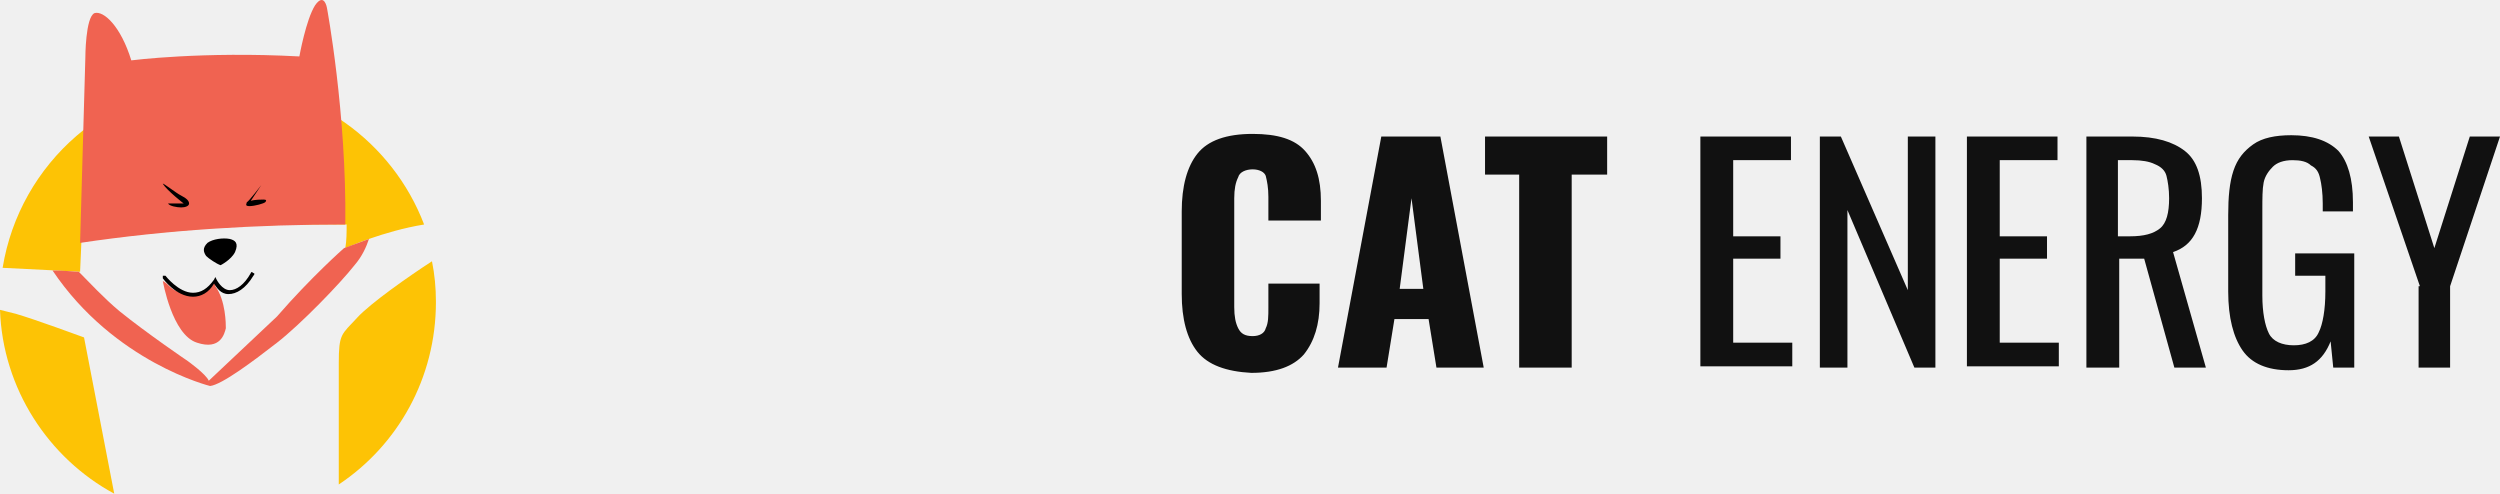
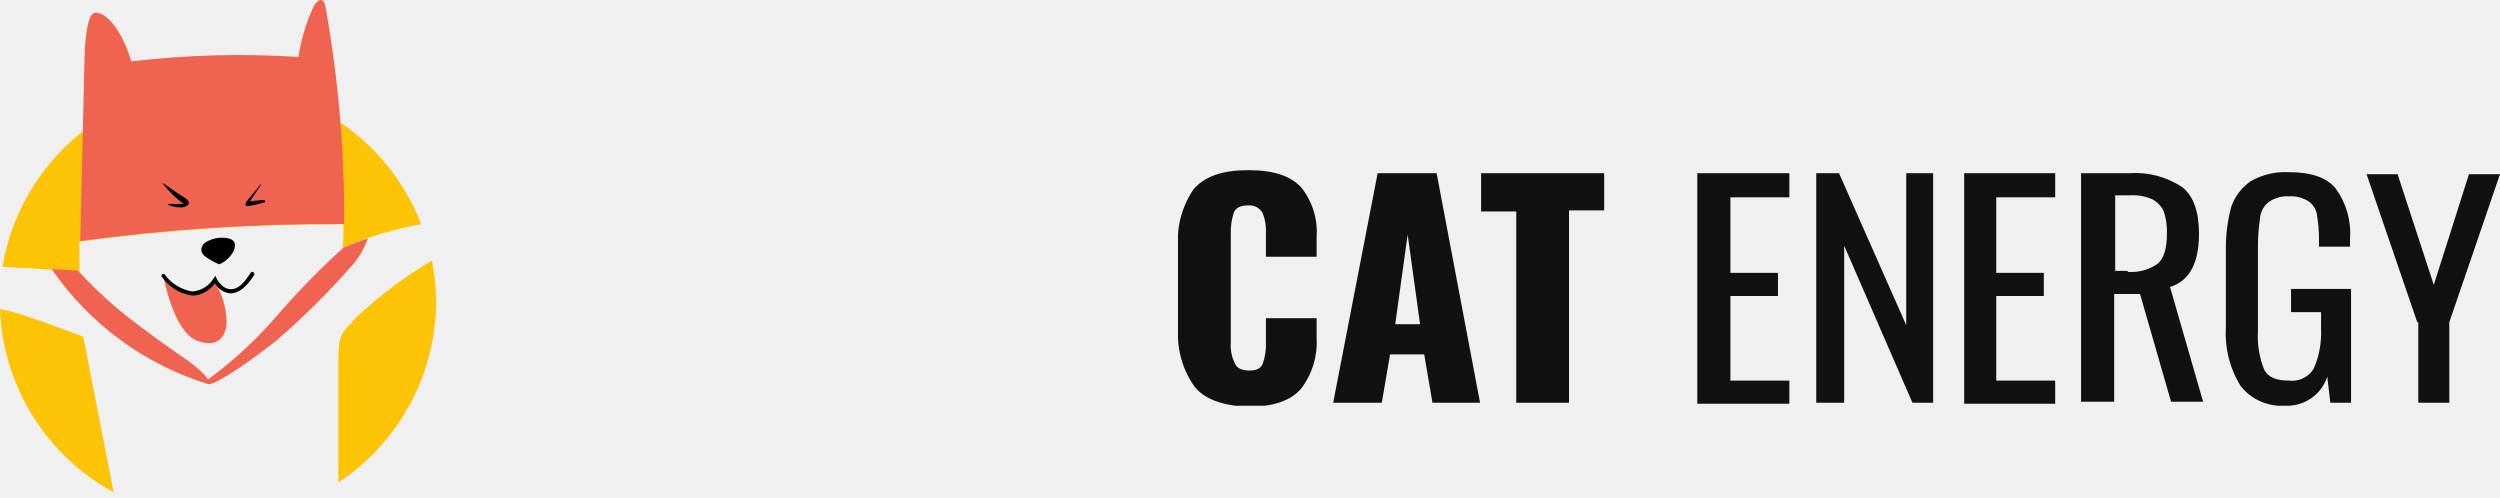
- <svg xmlns="http://www.w3.org/2000/svg" viewBox="0 0.002 190.4 37.598">
-   <style>.st1{fill:#f06351}</style>
-   <path d="M6.1 20.7l.1-2.3c6.7-.9 13.4-1.4 20.2-1.3 0 .6 0 1.2-.1 1.8 0 0 2.9-1.3 6-1.8-2.4-6.3-8.5-10.8-15.6-10.8C8.4 6.3 1.5 12.4.2 20.4c2.2.1 5.9.3 5.9.3zm21.1 3.5c-1.2 1.3-1.4 1.2-1.4 3.5v9.2c4.5-3 7.4-8.1 7.4-13.9 0-1.1-.1-2.1-.3-3.1-1.7 1.1-4.7 3.2-5.7 4.3zM6.4 25.7s-3.8-1.4-5.2-1.8L0 23.6c.2 6 3.7 11.3 8.7 14L6.4 25.7z" fill="#fdc305" />
-   <path class="st1" d="M26.3 17.1C26.4 8.6 24.9.6 24.9.6s-.2-1.2-.9-.2c-.7 1.1-1.2 3.9-1.2 3.9-7.4-.4-12.8.3-12.8.3C9.2 2 7.9.8 7.2 1c-.7.3-.7 3.4-.7 3.4l-.4 14.1c6.7-1 13.5-1.4 20.2-1.4z" />
-   <path d="M12.4 14c0-.1 1 .7 1.4.9.4.2.6.4.6.6 0 .2-.3.3-.6.3s-.9-.1-1-.3H14c.1.1-1.3-1-1.6-1.5zm7.5.1s-1 1.3-1.1 1.3c0 .1-.2.3.2.3s1.1-.2 1.2-.3c.1-.1.1-.2-.1-.2s-.7 0-1 .1l.8-1.2zm-3.1 6.1s.8-.4 1.1-1c.3-.7 0-.9-.4-1-.5-.1-1.3 0-1.7.3-.4.4-.3.7-.1 1 .2.2.8.6 1.1.7z" />
-   <path class="st1" d="M16.3 21.5s-.2.4-.5.6c-.2.2-.6.4-1 .4-.6 0-1.1-.2-1.5-.4-.2-.1-.4-.3-.5-.4-.2-.2-.4-.3-.4-.3s.7 4.1 2.6 4.7c1.8.6 2.1-.7 2.2-1.1 0-.3 0-2.1-.8-3.2.1-.4 0-.2-.1-.3z" />
-   <path d="M14.7 22.6c-1.3 0-2.3-1.4-2.3-1.4V21h.2s1 1.3 2.1 1.3c.6 0 1.1-.3 1.6-1l.1-.2.1.2s.4.8 1 .8c.5 0 1.1-.4 1.6-1.3 0-.1.1-.1.2 0 .1 0 .1.1 0 .2-.6 1-1.3 1.4-1.9 1.4-.6 0-.9-.5-1.1-.8-.4.7-1 1-1.6 1z" />
-   <path class="st1" d="M26.2 18.9s-2.5 2.2-5.1 5.2L15.9 29c-.2-.5-1.6-1.5-1.6-1.5s-3.1-2.1-5.2-3.8c-1.2-1-2.3-2.2-3.1-3-.3 0-1.1-.1-2-.1 4.7 7 12 8.8 12 8.8.9-.1 3.3-1.9 5.1-3.3 1.8-1.4 4.8-4.5 5.9-5.9.6-.7.9-1.4 1.1-2-1.1.4-1.9.7-1.9.7z" />
-   <path d="M91.2 26.8c-.8-1-1.2-2.5-1.2-4.4v-6.3c0-1.9.4-3.4 1.2-4.4.8-1 2.2-1.5 4.2-1.5 1.9 0 3.2.4 4 1.3.8.9 1.2 2.1 1.2 3.8v1.5h-4V15c0-.7-.1-1.2-.2-1.6-.1-.3-.5-.5-1-.5s-1 .2-1.1.6c-.2.4-.3.9-.3 1.6v8.3c0 .7.1 1.2.3 1.6.2.4.5.6 1.1.6.5 0 .9-.2 1-.6.2-.4.2-.9.2-1.6v-1.8h3.9v1.5c0 1.6-.4 2.9-1.2 3.9-.8.9-2.1 1.4-4 1.4-1.9-.1-3.3-.6-4.1-1.6zm14-16.4h4.5L113 28h-3.6l-.6-3.7h-2.6l-.6 3.7h-3.7l3.3-17.6zm3.2 11.6l-.9-6.9-.9 6.9h1.8zm7.4-8.7h-2.7v-2.9h9.3v2.9h-2.7V28h-4V13.3zm13.7-2.9h6.9v1.8H132V18h3.6v1.7H132v6.4h4.5v1.8h-7V10.4zm9 0h1.7l5.1 11.7V10.4h2.1V28h-1.6l-5.1-12v12h-2.1V10.4zm11.3 0h6.9v1.8h-4.4V18h3.6v1.7h-3.6v6.4h4.5v1.8h-7V10.4zm9 0h3.6c1.8 0 3.1.4 4 1.1s1.3 1.9 1.3 3.6c0 2.3-.7 3.6-2.2 4.1L168 28h-2.4l-2.3-8.3h-1.9V28h-2.5V10.4zm3.4 7.6c1.1 0 1.8-.2 2.3-.6.5-.4.7-1.2.7-2.3 0-.7-.1-1.3-.2-1.7s-.4-.7-.9-.9c-.4-.2-1-.3-1.7-.3h-1.1V18h.9zm8.6 8.7c-.7-1-1.1-2.5-1.1-4.5v-5.8c0-1.4.1-2.5.4-3.4.3-.9.8-1.5 1.5-2s1.7-.7 2.9-.7c1.6 0 2.8.4 3.6 1.2.7.8 1.1 2.1 1.1 3.9v.7h-2.3v-.6c0-.8-.1-1.5-.2-1.9-.1-.5-.3-.8-.7-1-.3-.3-.8-.4-1.4-.4-.7 0-1.2.2-1.5.5-.3.3-.6.7-.7 1.2-.1.5-.1 1.2-.1 2.1v6.5c0 1.3.2 2.3.5 2.9.3.6 1 .9 1.9.9.9 0 1.6-.3 1.9-1 .3-.6.5-1.7.5-3.1V21h-2.3v-1.7h4.5V28h-1.6l-.2-2c-.6 1.5-1.6 2.2-3.2 2.2s-2.8-.5-3.5-1.5zm13.5-4.9l-3.9-11.4h2.3l2.7 8.5 2.7-8.5h2.3l-3.8 11.4V28h-2.4v-6.2z" fill="#111" />
+ <svg xmlns="http://www.w3.org/2000/svg" width="191" height="38" fill="none">
+   <g clip-path="url(#clip0_43391:308)">
+     <path d="M6.07 20.72v-2.26a143.265 143.265 0 0120.17-1.33c0 .6 0 1.21-.06 1.82a25.518 25.518 0 016-1.82A16.67 16.67 0 00.19 20.39l5.88.33zm21.17 3.51c-1.16 1.28-1.39 1.2-1.39 3.45v9.18A16.64 16.64 0 0033.32 23a17.302 17.302 0 00-.32-3.1 33.109 33.109 0 00-5.76 4.33zM6.36 25.72s-3.79-1.44-5.19-1.83A8.541 8.541 0 000 23.61a16.65 16.65 0 008.68 14L6.36 25.72z" fill="#FDC305" />
+     <path d="M26.29 17.12A89.799 89.799 0 0024.89.65S24.75-.64 24 .41a14.22 14.22 0 00-1.2 3.94 70.34 70.34 0 00-12.77.34C9.24 2 7.85.75 7.18 1c-.67.25-.72 3.31-.72 3.31l-.33 14.1a143.211 143.211 0 0120.16-1.29z" fill="#F06351" />
+     <path d="M12.41 14c0-.09 1 .68 1.41.92.41.24.61.42.61.59 0 .17-.27.34-.63.34s-.91-.12-1-.27h1.23A8.34 8.34 0 0112.41 14zm7.48.11l-1.09 1.33c0 .06-.17.35.18.3a7.351 7.351 0 001.22-.29c.11 0 .07-.19-.11-.17-.18.02-.69.05-1 .11l.84-1.26s.07-.13-.04-.02zm-3.14 6.09a2.3 2.3 0 001.09-1c.28-.65 0-.91-.44-1a2.43 2.43 0 00-1.74.34c-.39.36-.34.72-.05 1a5.34 5.34 0 001.14.66z" fill="#000" />
+     <path d="M16.35 21.45a1.92 1.92 0 01-.46.6 1.73 1.73 0 01-1 .38 2.15 2.15 0 01-1.47-.43 2.3 2.3 0 01-.53-.44c-.1-.11-.223-.2-.36-.26 0 0 .75 4.1 2.57 4.75 1.82.65 2.14-.75 2.2-1.13a5.61 5.61 0 00-.82-3.23c-.02-.31-.03-.11-.13-.24z" fill="#F06351" />
+     <path d="M14.71 22.59a3.44 3.44 0 01-2.361-1.466.14.14 0 01.031-.154.14.14 0 01.2 0 3.26 3.26 0 002.11 1.3 2.09 2.09 0 001.63-1l.14-.19.1.21s.37.76 1 .8c.63.04 1.05-.41 1.61-1.28a.14.14 0 01.2 0 .15.15 0 01.05.2c-.64 1-1.27 1.44-1.88 1.4a1.549 1.549 0 01-1.12-.76 2.26 2.26 0 01-1.71.94z" fill="#000" />
+     <path d="M26.24 18.92a58.634 58.634 0 00-5.07 5.19A31.633 31.633 0 0115.88 29c-.22-.53-1.62-1.51-1.62-1.51s-3.13-2.14-5.18-3.82a34.139 34.139 0 01-3.13-3l-2-.11a22.57 22.57 0 0012 8.8c.86-.14 3.27-1.86 5.07-3.26a58.13 58.13 0 005.94-5.89 6.15 6.15 0 001.14-2c-1.1.39-1.86.71-1.86.71z" fill="#F06351" />
+   </g>
+   <g clip-path="url(#clip1_43391:308)" fill="#111">
+     <path d="M91.264 29.538A6.865 6.865 0 0190 25.231v-6.385a6.95 6.95 0 011.186-4.385c.869-1 2.212-1.461 4.188-1.461 1.976 0 3.24.461 4.03 1.308a5.418 5.418 0 011.186 3.769v1.538h-3.873v-1.769a3.691 3.691 0 00-.237-1.538 1.12 1.12 0 00-.456-.473 1.164 1.164 0 00-.65-.143c-.553 0-.948.154-1.106.539a4.846 4.846 0 00-.237 1.692v8.23a3.112 3.112 0 00.316 1.616c.158.385.553.539 1.106.539s.87-.154 1.027-.539c.18-.52.26-1.067.237-1.615v-1.846h3.873v1.538a5.776 5.776 0 01-1.186 3.846c-.79.923-2.133 1.385-4.03 1.385-1.897-.077-3.32-.539-4.11-1.539zm13.989-16.308h4.504l3.32 17.54h-3.636l-.632-3.693h-2.608l-.632 3.692h-3.715l3.399-17.538zm3.24 11.54l-.948-6.847-.949 6.846h1.897zm7.35-8.616h-2.687V13.23h9.404v2.846h-2.687v14.692h-4.03V16.154zm13.909-2.924h6.955v1.847h-4.505v5.77h3.635v1.768h-3.635v6.462h4.505v1.77h-7.034V13.23h.079zm9.009 0h1.739l5.137 11.616V13.231h2.055v17.538h-1.581l-5.216-12v12h-2.134V13.231zm11.302 0h6.954v1.847h-4.504v5.77h3.635v1.768h-3.635v6.462h4.504v1.77h-6.954V13.23zm9.009 0h3.635a6.452 6.452 0 014.031 1.078c.869.692 1.264 1.923 1.264 3.538 0 2.23-.711 3.616-2.212 4.077l2.528 8.77h-2.449l-2.371-8.232h-1.976v8.231h-2.529V13.231h.079zm3.477 7.54a3.523 3.523 0 002.292-.616c.474-.385.711-1.154.711-2.308a4.84 4.84 0 00-.237-1.692 1.975 1.975 0 00-.869-.923 3.69 3.69 0 00-1.739-.308h-1.106v5.77h.948v.076zm8.615 8.692A7.607 7.607 0 01170.057 25v-5.846a12.267 12.267 0 01.395-3.308 3.92 3.92 0 011.502-2 5.27 5.27 0 012.924-.692c1.66 0 2.845.385 3.556 1.23a5.773 5.773 0 011.107 3.847v.615h-2.371v-.538c.003-.645-.05-1.288-.158-1.923a1.533 1.533 0 00-.633-1 2.491 2.491 0 00-1.501-.385 2.417 2.417 0 00-1.581.461 1.734 1.734 0 00-.632 1.231 14.024 14.024 0 00-.158 2.077v6.539a6.816 6.816 0 00.474 2.923c.316.615.949.846 1.897.846.374.045.754-.018 1.092-.182.337-.165.617-.422.805-.741a6.922 6.922 0 00.553-3.077v-1.23h-2.292v-1.77h4.584v8.692h-1.581l-.237-2a3.143 3.143 0 01-1.226 1.658 3.287 3.287 0 01-2.014.573 4.047 4.047 0 01-1.899-.352 3.928 3.928 0 01-1.499-1.186zm13.514-4.847l-3.873-11.307h2.371l2.766 8.461 2.687-8.461H191l-3.872 11.307v6.154h-2.371v-6.154h-.079z" />
+   </g>
+   <defs>
+     <clipPath id="clip0_43391:308">
+       <path fill="#fff" d="M0 0h33.32v37.61H0z" />
+     </clipPath>
+     <clipPath id="clip1_43391:308">
+       <path fill="#fff" transform="translate(90 13)" d="M0 0h101v18H0z" />
+     </clipPath>
+   </defs>
</svg>
